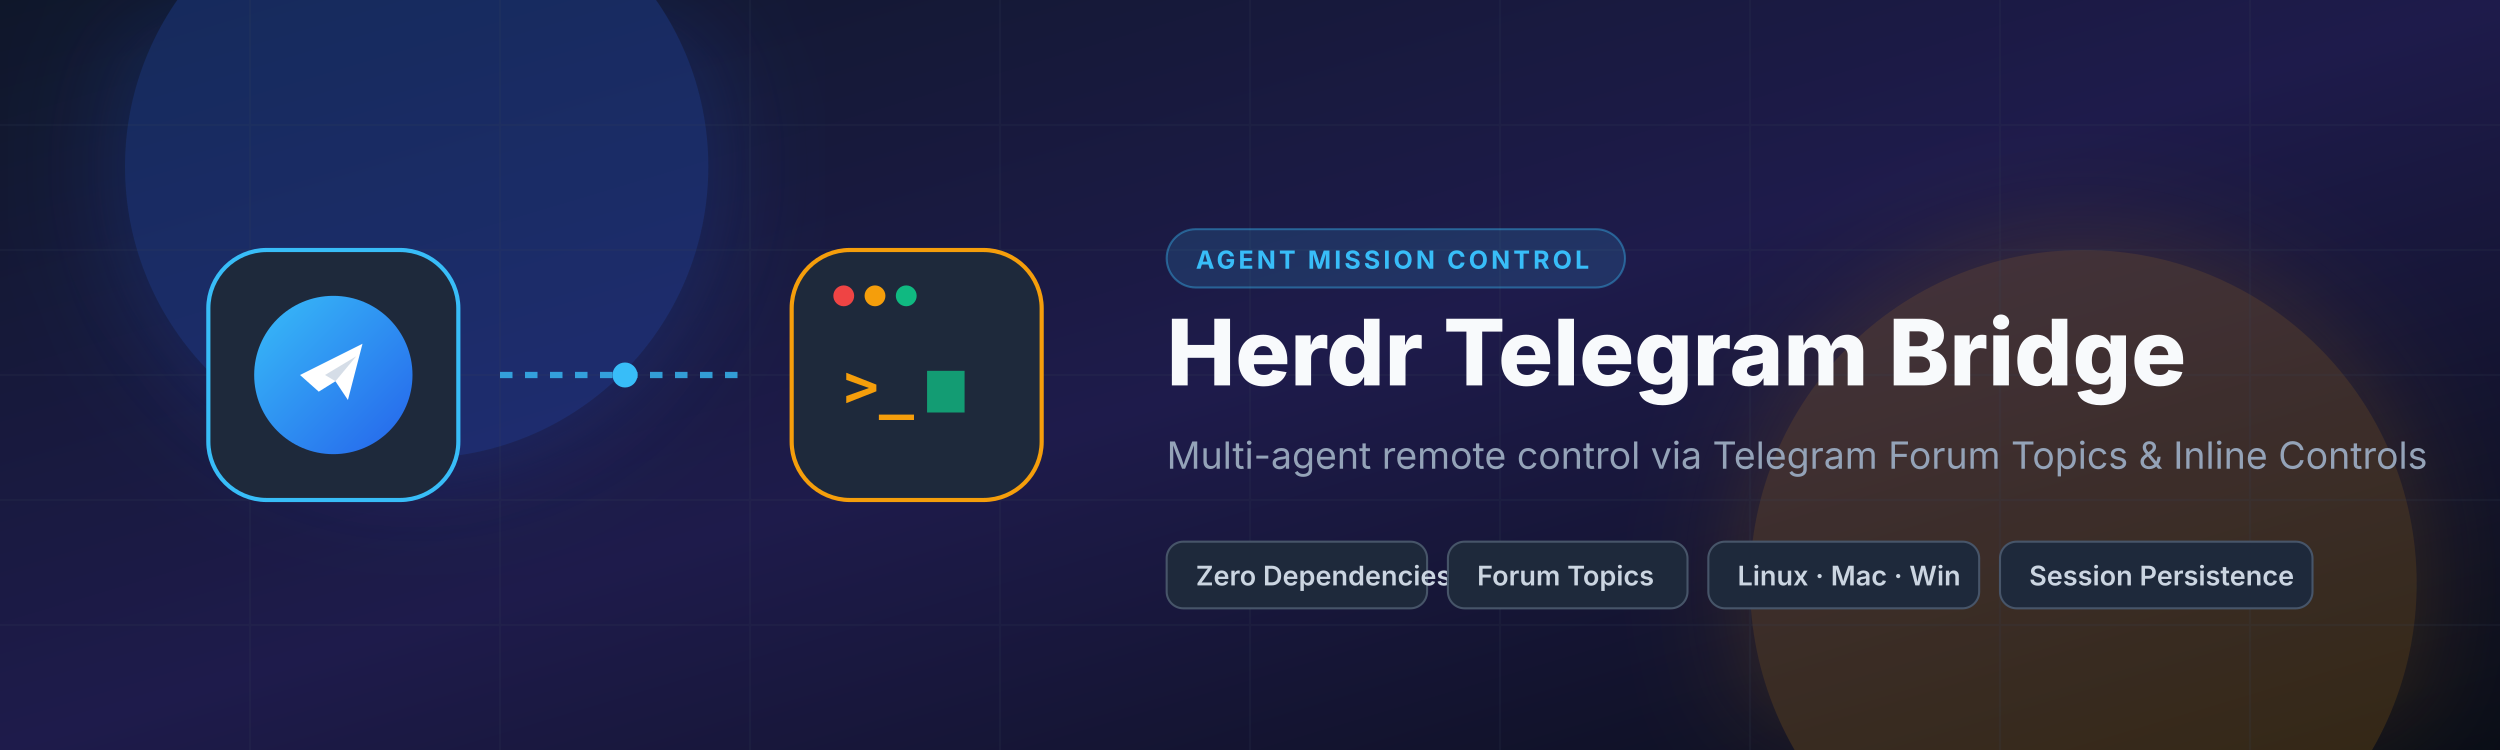
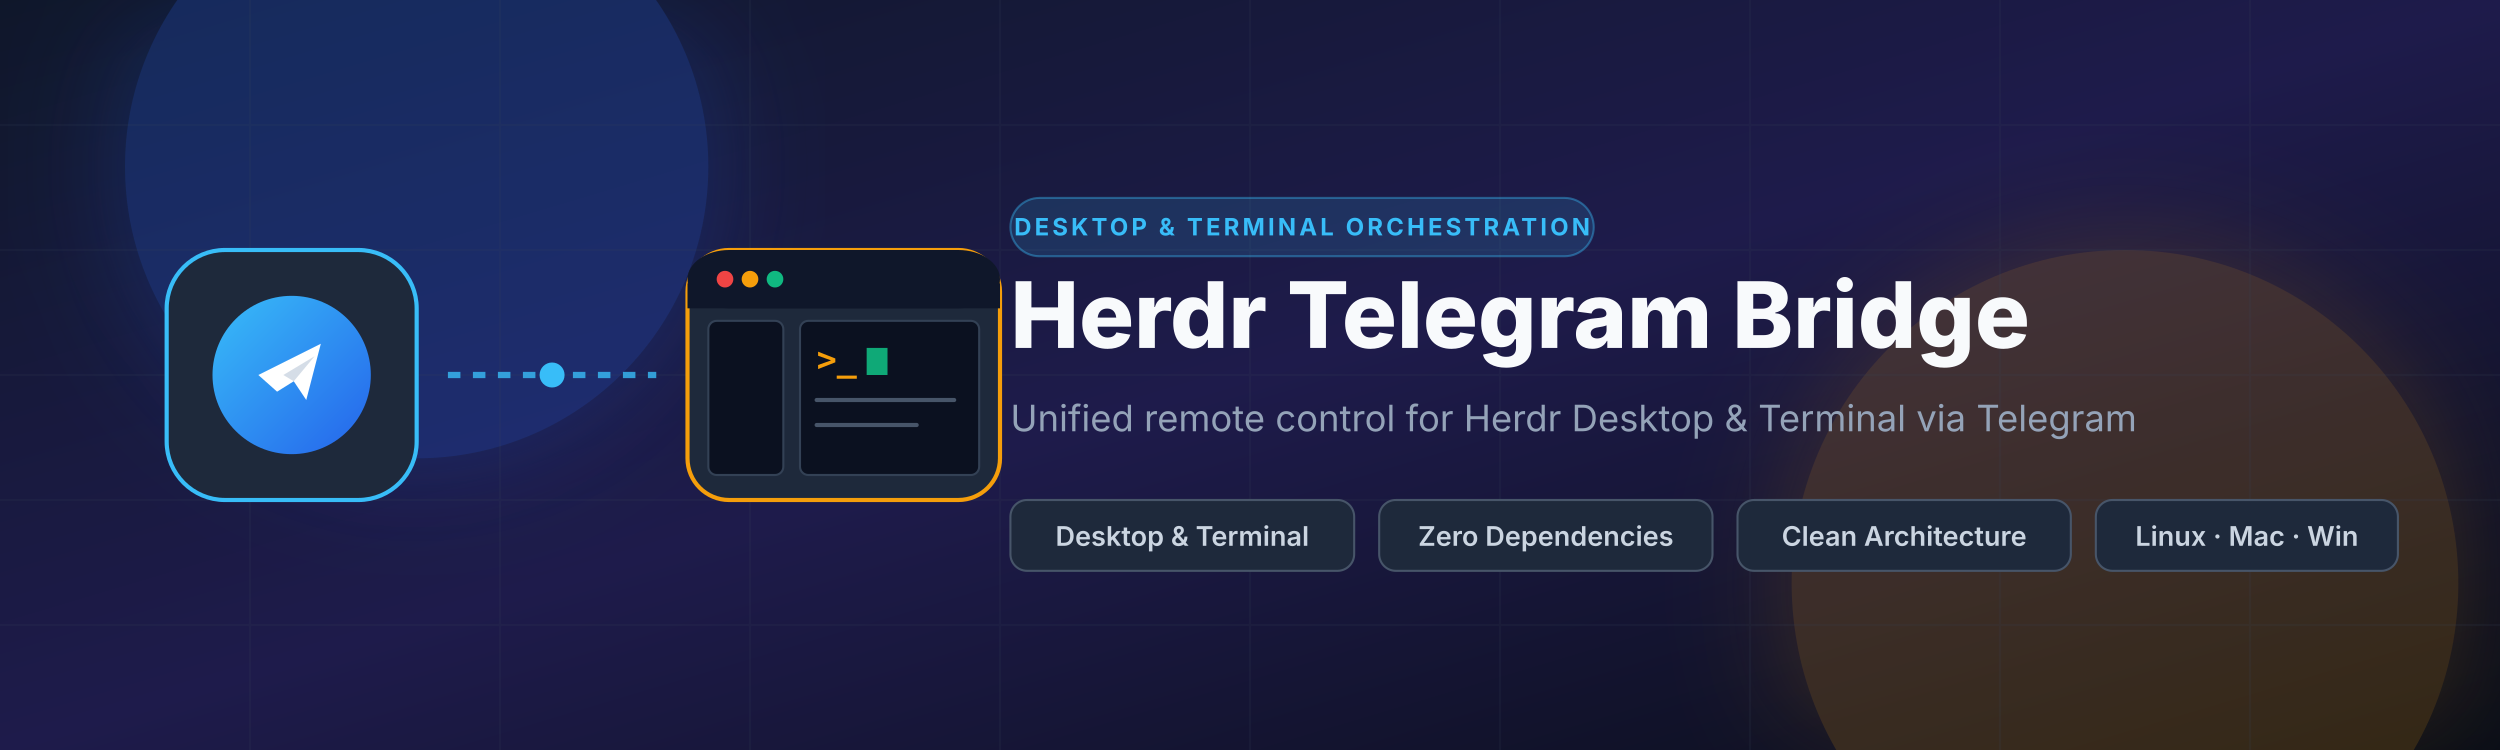
<svg xmlns="http://www.w3.org/2000/svg" viewBox="0 0 1200 360" width="100%" height="100%">
  <defs>
    <linearGradient id="bg" x1="0%" y1="0%" x2="100%" y2="100%">
      <stop offset="0%" stop-color="#0f172a" />
      <stop offset="50%" stop-color="#1e1b4b" />
      <stop offset="100%" stop-color="#090d16" />
    </linearGradient>
    <linearGradient id="tg-grad" x1="0%" y1="0%" x2="100%" y2="100%">
      <stop offset="0%" stop-color="#38bdf8" />
      <stop offset="100%" stop-color="#2563eb" />
    </linearGradient>
    <linearGradient id="herdr-grad" x1="0%" y1="0%" x2="100%" y2="100%">
      <stop offset="0%" stop-color="#f59e0b" />
      <stop offset="100%" stop-color="#ef4444" />
    </linearGradient>
    <filter id="glow" x="-20%" y="-20%" width="140%" height="140%">
      <feGaussianBlur stdDeviation="30" result="blur" />
      <feComposite in="SourceGraphic" in2="blur" operator="over" />
    </filter>
  </defs>
  <rect width="1200" height="360" fill="url(#bg)" />
  <circle cx="200" cy="80" r="140" fill="#2563eb" opacity="0.25" filter="url(#glow)" />
-   <circle cx="1000" cy="280" r="160" fill="#f59e0b" opacity="0.18" filter="url(#glow)" />
+   <circle cx="1020" cy="280" r="160" fill="#f59e0b" opacity="0.18" filter="url(#glow)" />
  <g stroke="#334155" stroke-width="1" opacity="0.15">
    <path d="M0 60 H1200 M0 120 H1200 M0 180 H1200 M0 240 H1200 M0 300 H1200" />
    <path d="M120 0 V360 M240 0 V360 M360 0 V360 M480 0 V360 M600 0 V360 M720 0 V360 M840 0 V360 M960 0 V360 M1080 0 V360" />
  </g>
-   <g transform="translate(100, 100)">
+   <g transform="translate(80, 100)">
    <rect x="0" y="20" width="120" height="120" rx="28" fill="#1e293b" stroke="#38bdf8" stroke-width="2" />
    <circle cx="60" cy="80" r="38" fill="url(#tg-grad)" />
    <path d="M44 80 L74 65 L67 92 L61 83 L53 88 Z" fill="#ffffff" />
    <path d="M61 83 L71 71 L56 80 Z" fill="#cbd5e1" opacity="0.8" />
-     <path d="M140 80 H260" stroke="#38bdf8" stroke-dasharray="6,6" stroke-width="3" opacity="0.8" />
-     <circle cx="200" cy="80" r="6" fill="#38bdf8" />
-     <rect x="280" y="20" width="120" height="120" rx="28" fill="#1e293b" stroke="#f59e0b" stroke-width="2" />
-     <circle cx="305" cy="42" r="5" fill="#ef4444" />
-     <circle cx="320" cy="42" r="5" fill="#f59e0b" />
-     <circle cx="335" cy="42" r="5" fill="#10b981" />
-     <text x="305" y="95" font-family="monospace" font-size="28" font-weight="bold" fill="#f59e0b">&gt;_</text>
-     <rect x="345" y="78" width="18" height="20" fill="#10b981" opacity="0.8" />
+     <path d="M135 80 H235" stroke="#38bdf8" stroke-dasharray="6,6" stroke-width="3" opacity="0.8" />
+     <circle cx="185" cy="80" r="6" fill="#38bdf8" />
+     <rect x="250" y="20" width="150" height="120" rx="20" fill="#1e293b" stroke="#f59e0b" stroke-width="2" />
+     <rect x="250" y="20" width="150" height="28" rx="20" fill="#0f172a" />
+     <path d="M250 36 H400 V48 H250 Z" fill="#0f172a" />
+     <circle cx="268" cy="34" r="4" fill="#ef4444" />
+     <circle cx="280" cy="34" r="4" fill="#f59e0b" />
+     <circle cx="292" cy="34" r="4" fill="#10b981" />
+     <rect x="260" y="54" width="36" height="74" rx="4" fill="#0b1120" stroke="#334155" stroke-width="1" />
+     <rect x="304" y="54" width="86" height="74" rx="4" fill="#0b1120" stroke="#334155" stroke-width="1" />
+     <text x="312" y="78" font-family="monospace" font-size="16" font-weight="bold" fill="#f59e0b">&gt;_</text>
+     <rect x="336" y="67" width="10" height="13" fill="#10b981" opacity="0.9" />
+     <path d="M312 92 H378 M312 104 H360" stroke="#475569" stroke-width="2" stroke-linecap="round" />
  </g>
-   <g transform="translate(560, 110)">
-     <rect x="0" y="0" width="220" height="28" rx="14" fill="#38bdf8" fill-opacity="0.15" stroke="#38bdf8" stroke-opacity="0.4" stroke-width="1" />
-     <text x="14" y="19" font-family="system-ui, -apple-system, sans-serif" font-size="12" font-weight="700" fill="#38bdf8" letter-spacing="1.5">AGENT MISSION CONTROL</text>
-     <text x="0" y="75" font-family="system-ui, -apple-system, sans-serif" font-size="44" font-weight="800" fill="#f8fafc">
+   <g transform="translate(485, 95)">
+     <rect x="0" y="0" width="280" height="28" rx="14" fill="#38bdf8" fill-opacity="0.15" stroke="#38bdf8" stroke-opacity="0.4" stroke-width="1" />
+     <text x="140" y="18" font-family="system-ui, -apple-system, sans-serif" font-size="11.5" font-weight="700" fill="#38bdf8" letter-spacing="1.5" text-anchor="middle">DESKTOP &amp; TERMINAL ORCHESTRATION</text>
+     <text x="0" y="72" font-family="system-ui, -apple-system, sans-serif" font-size="44" font-weight="800" fill="#f8fafc">
      Herdr Telegram Bridge
    </text>
-     <text x="0" y="115" font-family="system-ui, -apple-system, sans-serif" font-size="18" font-weight="400" fill="#94a3b8">
-       Multi-agent remote control via Telegram Forum Topics &amp; Inline Controls
+     <text x="0" y="112" font-family="system-ui, -apple-system, sans-serif" font-size="17.5" font-weight="400" fill="#94a3b8">
+       Unified remote control for Herdr Desktop &amp; Terminal via Telegram
    </text>
-     <g transform="translate(0, 150)">
-       <rect x="0" y="0" width="125" height="32" rx="8" fill="#1e293b" stroke="#475569" stroke-width="1" />
-       <text x="14" y="21" font-family="system-ui, -apple-system, sans-serif" font-size="13" font-weight="600" fill="#cbd5e1">Zero Dependencies</text>
-       <rect x="135" y="0" width="115" height="32" rx="8" fill="#1e293b" stroke="#475569" stroke-width="1" />
-       <text x="149" y="21" font-family="system-ui, -apple-system, sans-serif" font-size="13" font-weight="600" fill="#cbd5e1">Forum Topics</text>
-       <rect x="260" y="0" width="130" height="32" rx="8" fill="#1e293b" stroke="#475569" stroke-width="1" />
-       <text x="274" y="21" font-family="system-ui, -apple-system, sans-serif" font-size="13" font-weight="600" fill="#cbd5e1">Linux · Mac · Win</text>
-       <rect x="400" y="0" width="150" height="32" rx="8" fill="#1e293b" stroke="#475569" stroke-width="1" />
-       <text x="414" y="21" font-family="system-ui, -apple-system, sans-serif" font-size="13" font-weight="600" fill="#cbd5e1">Session Persistence</text>
+     <g transform="translate(0, 145)">
+       <rect x="0" y="0" width="165" height="34" rx="8" fill="#1e293b" stroke="#475569" stroke-width="1" />
+       <text x="82.5" y="22" font-family="system-ui, -apple-system, sans-serif" font-size="13" font-weight="600" fill="#cbd5e1" text-anchor="middle">Desktop &amp; Terminal</text>
+       <rect x="177" y="0" width="160" height="34" rx="8" fill="#1e293b" stroke="#475569" stroke-width="1" />
+       <text x="257" y="22" font-family="system-ui, -apple-system, sans-serif" font-size="13" font-weight="600" fill="#cbd5e1" text-anchor="middle">Zero Dependencies</text>
+       <rect x="349" y="0" width="160" height="34" rx="8" fill="#1e293b" stroke="#475569" stroke-width="1" />
+       <text x="429" y="22" font-family="system-ui, -apple-system, sans-serif" font-size="13" font-weight="600" fill="#cbd5e1" text-anchor="middle">Clean Architecture</text>
+       <rect x="521" y="0" width="145" height="34" rx="8" fill="#1e293b" stroke="#475569" stroke-width="1" />
+       <text x="593.5" y="22" font-family="system-ui, -apple-system, sans-serif" font-size="13" font-weight="600" fill="#cbd5e1" text-anchor="middle">Linux · Mac · Win</text>
    </g>
  </g>
</svg>
